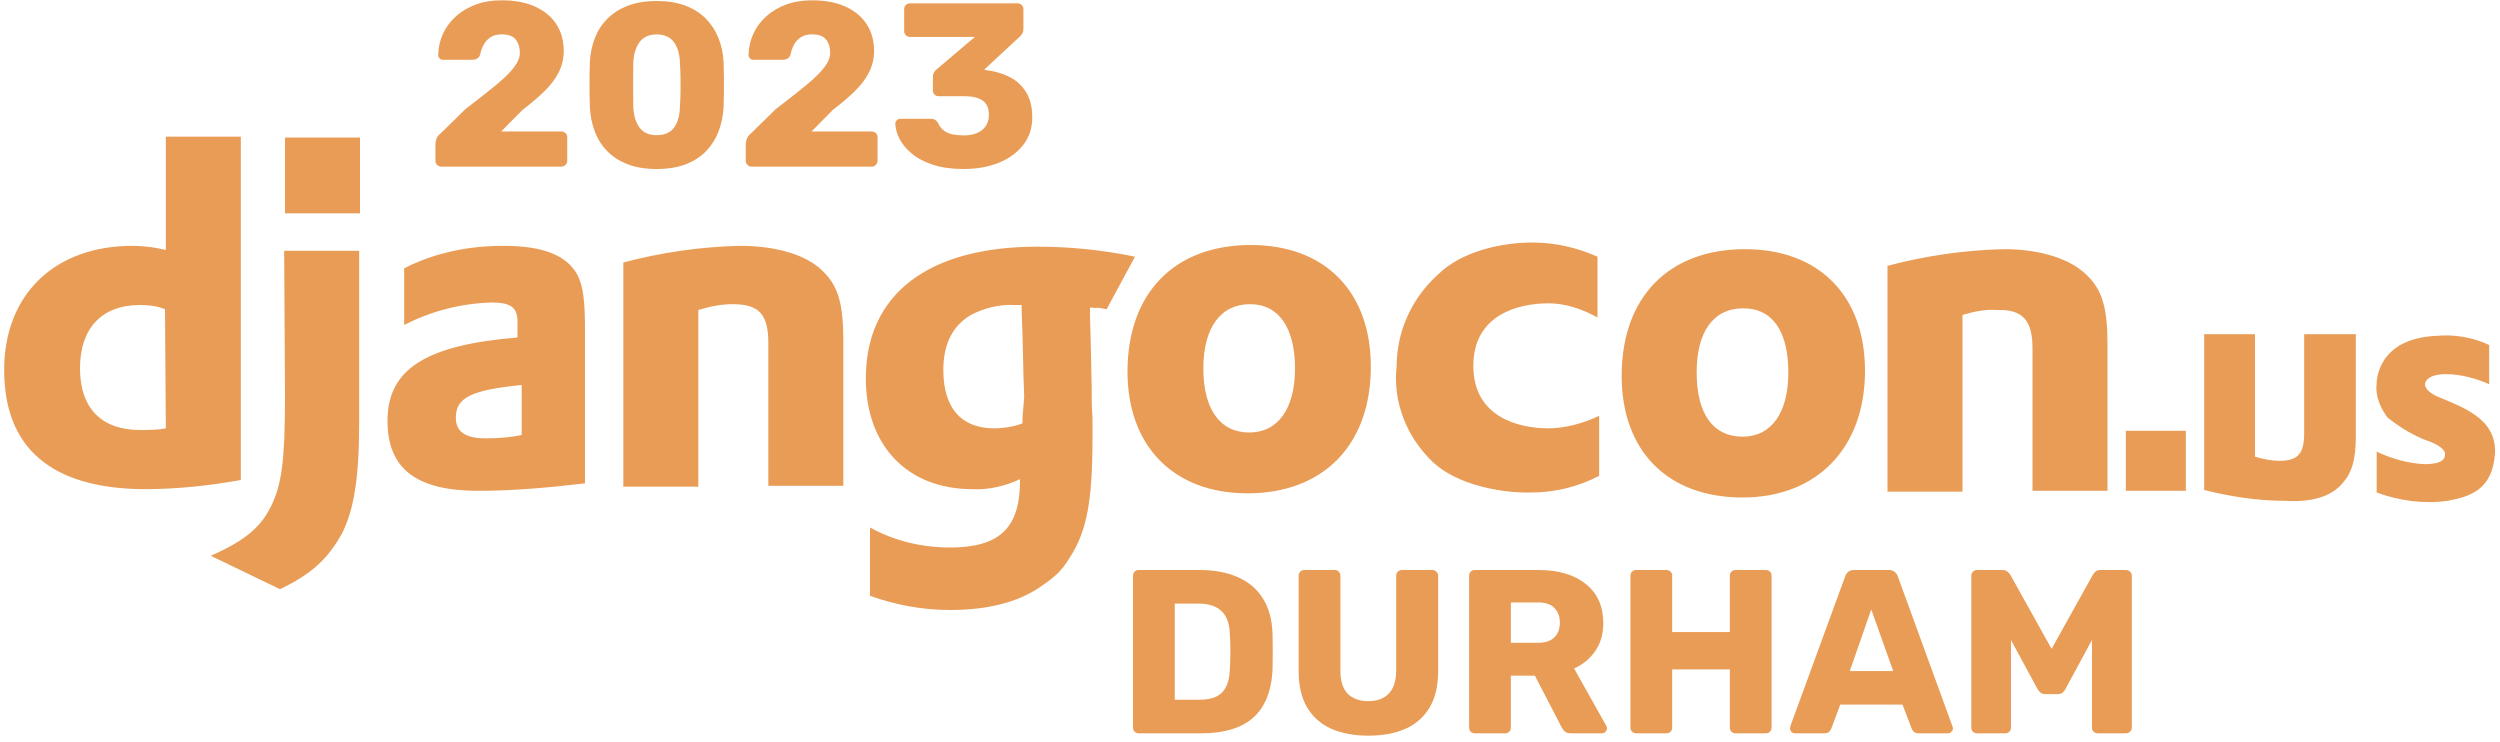
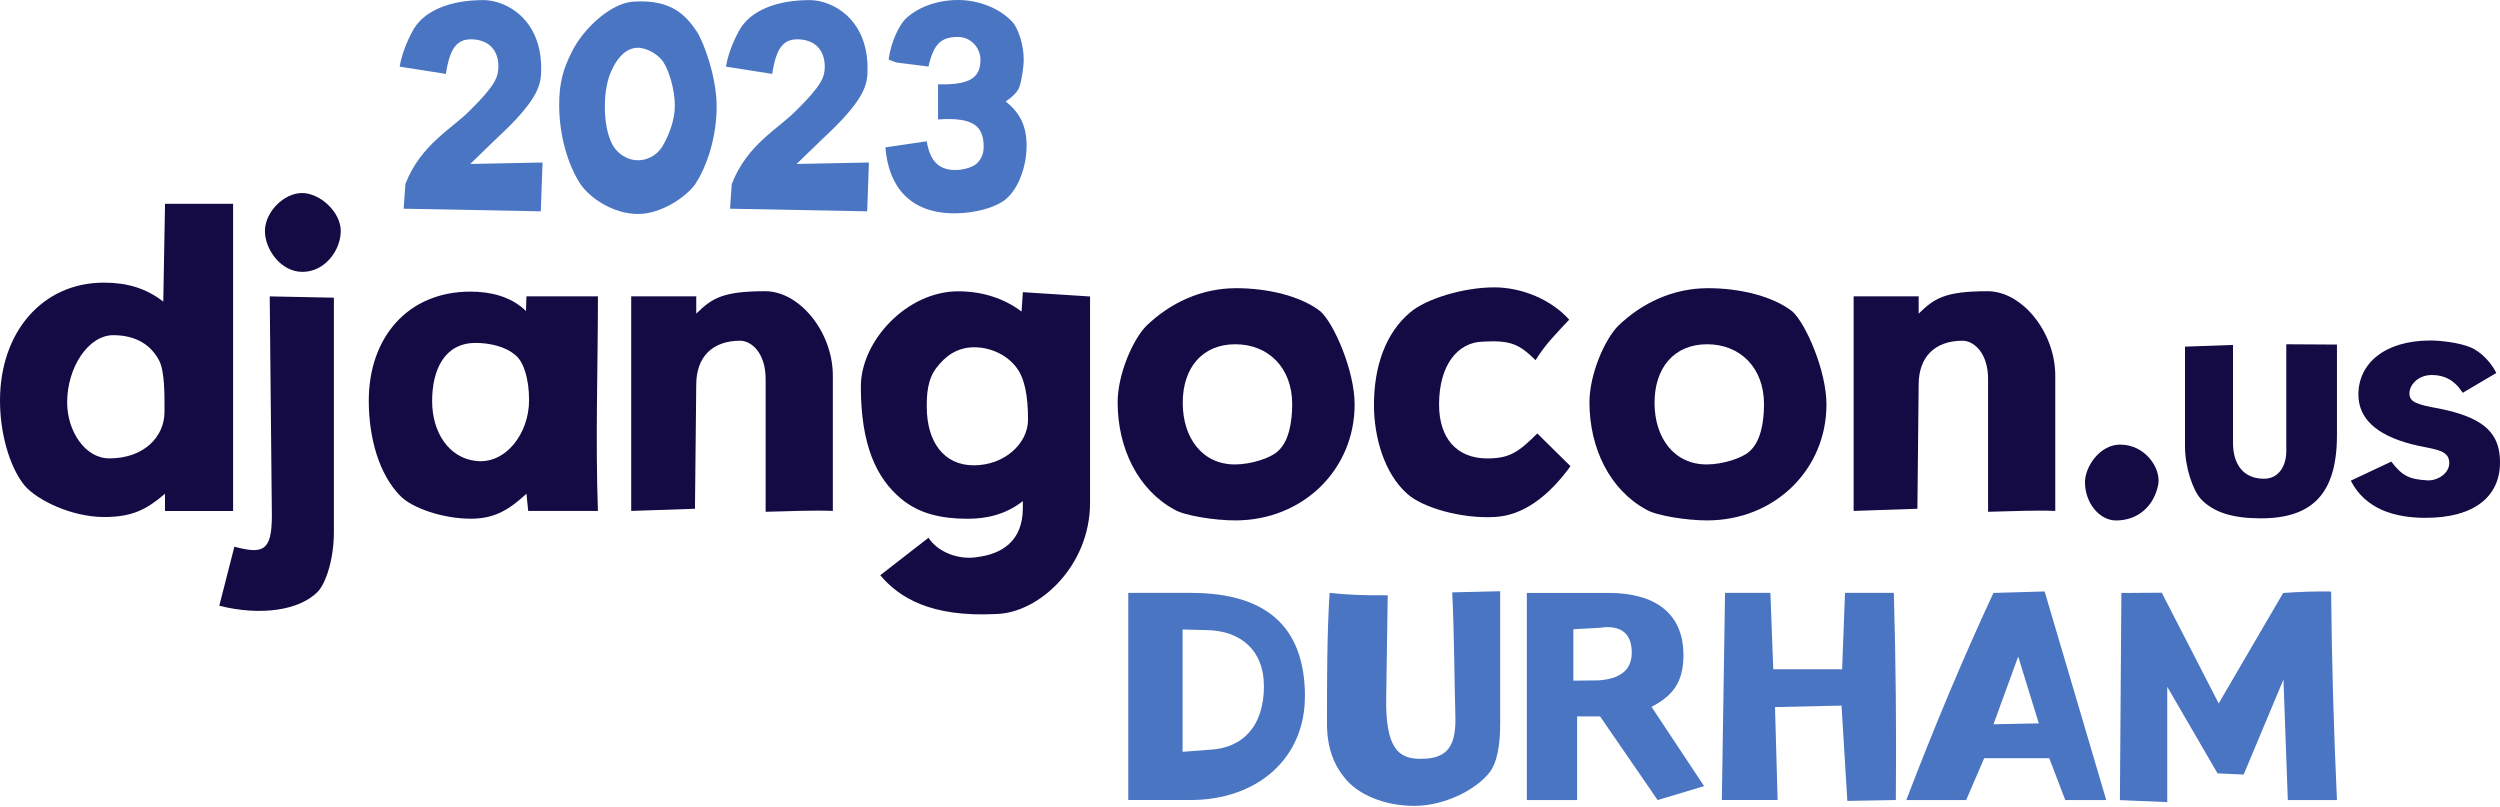
- <svg xmlns="http://www.w3.org/2000/svg" width="300" height="89" viewBox="0 0 300 89" fill="none">
-   <path d="M136.2 30.8C132.3 30 128.4 29.6 124.5 29.6C111.4 29.6 103.9 35.3 103.9 45.4C103.9 53.5 108.9 58.7 116.7 58.7C118.7 58.8 120.7 58.3 122.4 57.5V57.7C122.4 63.4 119.9 65.7 114 65.7C110.6 65.7 107.3 64.9 104.4 63.3V71.5C107.5 72.6 110.7 73.2 114 73.2C118.7 73.2 122.5 72.2 125.3 70.1C125.8 69.8 126.2 69.4 126.6 69.1C127.4 68.4 127.9 67.7 128.5 66.7C130.4 63.7 131.1 60.1 131.1 52.6V50.1C131 48.9 131 47.6 131 46.4L130.9 41.6L130.8 37.8V36.9C132.6 37.1 130.4 36.7 132.8 37.1L136.2 30.8ZM34.2 47.6C34.2 55.3 33.8 58.2 32.5 60.8C31.2 63.4 29.3 64.9 25.3 66.7L33.6 70.7C37.6 68.8 39.4 66.9 41 64.1C42.4 61.3 43.1 57.8 43.1 50.6V30.1H34.1L34.2 47.6ZM292.3 47.5C290.9 46.8 291 46.1 291 46.1C291 46.1 291 44.9 293.5 44.9C295.3 44.9 297.1 45.4 298.7 46.1V41.4C296.8 40.5 294.6 40.1 292.4 40.3C285.1 40.6 285.2 46 285.2 46C285 47.4 285.6 48.9 286.5 50.1C288 51.3 289.8 52.4 291.6 53C292.9 53.5 293.4 54.1 293.4 54.4C293.4 54.7 293.6 55.7 290.9 55.7C288.9 55.6 286.9 55 285.2 54.2V59.1C287.9 60.1 290.9 60.5 293.7 60.1C296.4 59.6 299.1 58.8 299.4 54.4C299.6 50.1 295.3 48.8 292.3 47.5ZM281 58.1C282.2 56.8 282.7 55.3 282.7 52.3V40.1H276.5V52C276.5 54.5 275.7 55.3 273.5 55.3C272.6 55.3 271.6 55.1 270.6 54.8V40.1H264.5V58.8C267.7 59.6 270.9 60.1 274.3 60.1C277.3 60.3 279.7 59.6 281 58.1ZM223.8 44.5C223.8 35.5 218.3 29.9 209.4 29.9C200.3 29.9 194.6 35.6 194.6 45.1C194.6 54.1 200.1 59.7 209.1 59.7C218 59.7 223.8 53.8 223.8 44.5ZM149.7 59.2C158.7 59.2 164.5 53.5 164.5 44C164.5 35 159 29.4 150.1 29.4C141 29.4 135.3 35.1 135.3 44.6C135.3 53.5 140.8 59.2 149.7 59.2ZM172 55.5C174.9 58.2 180.2 59.2 183.8 59.1C186.6 59.1 189.4 58.4 191.9 57.1V49.9C190 50.8 187.8 51.4 185.8 51.4C182.3 51.4 176.8 50.1 176.8 43.9C176.8 37.7 182.3 36.4 185.8 36.4C187.9 36.4 189.9 37.1 191.7 38.1V30.8C189.2 29.7 186.6 29.1 183.9 29.1C180.3 29.1 175.4 30.1 172.5 33C169.4 35.8 167.6 39.8 167.6 43.9C167.1 48.2 168.8 52.5 172 55.5ZM243.9 41.8V58.9H252.9V41.4C252.9 37 252.3 34.8 250.4 33C248.6 31.2 245.1 29.9 240.5 29.9C235.8 30 231 30.7 226.5 31.9V59H235.5V37.8C236.8 37.4 238.2 37.1 239.6 37.2C242.7 37.1 243.9 38.4 243.9 41.8ZM255.1 51.7H262.3V58.9H255.1V51.7ZM60.4 29.5C56.3 29.5 52.2 30.3 48.5 32.2V39C51.8 37.3 55.4 36.4 59 36.3C61.3 36.3 62.1 36.9 62.1 38.6V40.5C51.1 41.4 46.5 44.3 46.5 50.5C46.5 56.2 49.9 58.9 57.4 58.9C61.6 58.9 66 58.5 70.2 58V39.8C70.2 36.1 70 34.4 69.3 33C68 30.6 65.1 29.5 60.4 29.5ZM28.9 16.4H19.9V30C18.7 29.7 17.3 29.5 15.9 29.5C6.6 29.5 0.5 35.3 0.5 44.4C0.5 53.8 6.2 58.6 17.2 58.7C21.2 58.7 25 58.3 28.9 57.6V16.4ZM88.8 29.5C84.1 29.6 79.3 30.3 74.8 31.5V58.4H83.8V37.2C85.1 36.8 86.5 36.5 87.9 36.5C91.1 36.5 92.2 37.7 92.2 41.2V58.3H101.2V40.9C101.2 36.5 100.6 34.3 98.7 32.5C96.9 30.7 93.4 29.5 88.8 29.5ZM62.6 52.2C61.2 52.5 59.7 52.6 58.3 52.6C55.8 52.6 54.7 51.8 54.7 50.1C54.7 47.7 56.6 46.8 62.6 46.2V52.2ZM203.6 44.7C203.6 39.8 205.6 37 209.2 37C212.8 37 214.6 39.9 214.6 44.7C214.6 49.5 212.6 52.4 209.1 52.4C205.6 52.4 203.6 49.7 203.6 44.7ZM150 36.5C153.5 36.5 155.4 39.4 155.4 44.2C155.4 49 153.4 51.9 149.9 51.9C146.4 51.9 144.4 49.1 144.4 44.2C144.4 39.3 146.5 36.5 150 36.5ZM19.9 51.4C18.9 51.6 17.9 51.6 16.8 51.6C12.2 51.6 9.6 49 9.6 44.2C9.6 39.4 12.2 36.6 16.8 36.6C17.8 36.6 18.8 36.7 19.8 37.1L19.9 51.4ZM122.7 50.1V50.8C121.7 51.2 120.4 51.4 119.3 51.4C115.3 51.4 113.2 48.9 113.2 44.4C113.2 41.3 114.3 39.1 116.5 37.8C118 37 119.9 36.5 121.7 36.6H122.6V37.3L122.7 40.2L122.8 44.3C122.8 45.5 122.9 46.8 122.9 47.7L122.7 50.1ZM34.2 16.5H43.2V25.6H34.2V16.5Z" fill="#E99C56" />
-   <path d="M52.977 20C52.772 20 52.599 19.93 52.459 19.79C52.319 19.65 52.249 19.487 52.249 19.3V17.312C52.249 17.181 52.286 16.981 52.361 16.71C52.436 16.439 52.632 16.183 52.949 15.94L55.861 13.084C57.354 11.945 58.582 10.979 59.543 10.186C60.504 9.393 61.218 8.688 61.685 8.072C62.152 7.456 62.385 6.877 62.385 6.336C62.385 5.701 62.222 5.174 61.895 4.754C61.568 4.334 61.004 4.124 60.201 4.124C59.66 4.124 59.212 4.241 58.857 4.474C58.502 4.707 58.227 5.011 58.031 5.384C57.835 5.757 57.7 6.14 57.625 6.532C57.55 6.775 57.424 6.943 57.247 7.036C57.07 7.129 56.878 7.176 56.673 7.176H53.173C53.005 7.176 52.865 7.12 52.753 7.008C52.641 6.896 52.585 6.756 52.585 6.588C52.604 5.692 52.795 4.847 53.159 4.054C53.523 3.261 54.036 2.565 54.699 1.968C55.362 1.371 56.155 0.899 57.079 0.554C58.003 0.209 59.044 0.036 60.201 0.036C61.788 0.036 63.136 0.293 64.247 0.806C65.358 1.319 66.202 2.029 66.781 2.934C67.36 3.839 67.649 4.899 67.649 6.112C67.649 7.027 67.448 7.881 67.047 8.674C66.646 9.467 66.076 10.223 65.339 10.942C64.602 11.661 63.729 12.403 62.721 13.168L60.145 15.772H67.341C67.546 15.772 67.719 15.837 67.859 15.968C67.999 16.099 68.069 16.267 68.069 16.472V19.3C68.069 19.487 67.999 19.65 67.859 19.79C67.719 19.93 67.546 20 67.341 20H52.977Z" fill="#E99C56" />
-   <path d="M78.793 20.28C77.449 20.28 76.287 20.089 75.307 19.706C74.327 19.323 73.51 18.796 72.857 18.124C72.204 17.452 71.709 16.668 71.373 15.772C71.037 14.876 70.841 13.915 70.785 12.888C70.766 12.384 70.752 11.81 70.743 11.166C70.734 10.522 70.734 9.869 70.743 9.206C70.752 8.543 70.766 7.951 70.785 7.428C70.841 6.401 71.042 5.445 71.387 4.558C71.732 3.671 72.236 2.897 72.899 2.234C73.562 1.571 74.383 1.053 75.363 0.68C76.343 0.307 77.486 0.12 78.793 0.12C80.118 0.12 81.271 0.307 82.251 0.68C83.231 1.053 84.048 1.571 84.701 2.234C85.354 2.897 85.858 3.671 86.213 4.558C86.568 5.445 86.773 6.401 86.829 7.428C86.848 7.951 86.862 8.543 86.871 9.206C86.88 9.869 86.88 10.522 86.871 11.166C86.862 11.81 86.848 12.384 86.829 12.888C86.773 13.915 86.572 14.876 86.227 15.772C85.882 16.668 85.387 17.452 84.743 18.124C84.099 18.796 83.287 19.323 82.307 19.706C81.327 20.089 80.156 20.28 78.793 20.28ZM78.793 16.22C79.764 16.22 80.468 15.907 80.907 15.282C81.346 14.657 81.574 13.812 81.593 12.748C81.63 12.207 81.654 11.637 81.663 11.04C81.672 10.443 81.672 9.845 81.663 9.248C81.654 8.651 81.63 8.1 81.593 7.596C81.574 6.569 81.346 5.739 80.907 5.104C80.468 4.469 79.764 4.143 78.793 4.124C77.841 4.143 77.146 4.469 76.707 5.104C76.268 5.739 76.03 6.569 75.993 7.596C75.993 8.1 75.988 8.651 75.979 9.248C75.97 9.845 75.97 10.443 75.979 11.04C75.988 11.637 75.993 12.207 75.993 12.748C76.03 13.812 76.273 14.657 76.721 15.282C77.169 15.907 77.86 16.22 78.793 16.22Z" fill="#E99C56" />
-   <path d="M90.217 20C90.012 20 89.839 19.93 89.699 19.79C89.559 19.65 89.489 19.487 89.489 19.3V17.312C89.489 17.181 89.526 16.981 89.601 16.71C89.676 16.439 89.872 16.183 90.189 15.94L93.101 13.084C94.594 11.945 95.822 10.979 96.783 10.186C97.744 9.393 98.458 8.688 98.925 8.072C99.392 7.456 99.625 6.877 99.625 6.336C99.625 5.701 99.462 5.174 99.135 4.754C98.808 4.334 98.244 4.124 97.441 4.124C96.9 4.124 96.452 4.241 96.097 4.474C95.742 4.707 95.467 5.011 95.271 5.384C95.075 5.757 94.94 6.14 94.865 6.532C94.79 6.775 94.664 6.943 94.487 7.036C94.31 7.129 94.118 7.176 93.913 7.176H90.413C90.245 7.176 90.105 7.12 89.993 7.008C89.881 6.896 89.825 6.756 89.825 6.588C89.844 5.692 90.035 4.847 90.399 4.054C90.763 3.261 91.276 2.565 91.939 1.968C92.602 1.371 93.395 0.899 94.319 0.554C95.243 0.209 96.284 0.036 97.441 0.036C99.028 0.036 100.376 0.293 101.487 0.806C102.598 1.319 103.442 2.029 104.021 2.934C104.6 3.839 104.889 4.899 104.889 6.112C104.889 7.027 104.688 7.881 104.287 8.674C103.886 9.467 103.316 10.223 102.579 10.942C101.842 11.661 100.969 12.403 99.961 13.168L97.385 15.772H104.581C104.786 15.772 104.959 15.837 105.099 15.968C105.239 16.099 105.309 16.267 105.309 16.472V19.3C105.309 19.487 105.239 19.65 105.099 19.79C104.959 19.93 104.786 20 104.581 20H90.217Z" fill="#E99C56" />
-   <path d="M115.641 20.28C114.204 20.28 112.967 20.107 111.931 19.762C110.895 19.417 110.05 18.969 109.397 18.418C108.744 17.867 108.258 17.279 107.941 16.654C107.624 16.029 107.456 15.427 107.437 14.848C107.437 14.68 107.498 14.54 107.619 14.428C107.74 14.316 107.885 14.26 108.053 14.26H111.721C111.926 14.26 112.094 14.302 112.225 14.386C112.356 14.47 112.477 14.605 112.589 14.792C112.738 15.147 112.958 15.436 113.247 15.66C113.536 15.884 113.886 16.038 114.297 16.122C114.708 16.206 115.156 16.248 115.641 16.248C116.593 16.248 117.335 16.029 117.867 15.59C118.399 15.151 118.665 14.549 118.665 13.784C118.665 12.981 118.413 12.407 117.909 12.062C117.405 11.717 116.686 11.544 115.753 11.544H112.645C112.44 11.544 112.272 11.479 112.141 11.348C112.01 11.217 111.945 11.049 111.945 10.844V9.276C111.945 9.052 111.992 8.856 112.085 8.688C112.178 8.52 112.281 8.399 112.393 8.324L116.985 4.432H109.201C109.014 4.432 108.851 4.367 108.711 4.236C108.571 4.105 108.501 3.937 108.501 3.732V1.1C108.501 0.895 108.571 0.727 108.711 0.596C108.851 0.465 109.014 0.4 109.201 0.4H122.081C122.286 0.4 122.459 0.465 122.599 0.596C122.739 0.727 122.809 0.895 122.809 1.1V3.48C122.809 3.685 122.762 3.867 122.669 4.026C122.576 4.185 122.473 4.311 122.361 4.404L118.105 8.352L118.301 8.408C119.384 8.539 120.34 8.819 121.171 9.248C122.002 9.677 122.66 10.289 123.145 11.082C123.63 11.875 123.873 12.879 123.873 14.092C123.873 15.361 123.514 16.458 122.795 17.382C122.076 18.306 121.101 19.02 119.869 19.524C118.637 20.028 117.228 20.28 115.641 20.28Z" fill="#E99C56" />
-   <path d="M136.66 88C136.455 88 136.287 87.935 136.156 87.804C136.025 87.673 135.96 87.505 135.96 87.3V69.1C135.96 68.895 136.025 68.727 136.156 68.596C136.287 68.465 136.455 68.4 136.66 68.4H143.94C145.769 68.4 147.328 68.699 148.616 69.296C149.904 69.875 150.893 70.733 151.584 71.872C152.275 72.992 152.648 74.383 152.704 76.044C152.723 76.865 152.732 77.584 152.732 78.2C152.732 78.816 152.723 79.525 152.704 80.328C152.629 82.064 152.256 83.501 151.584 84.64C150.931 85.779 149.969 86.628 148.7 87.188C147.449 87.729 145.909 88 144.08 88H136.66ZM140.972 83.968H143.94C144.743 83.968 145.405 83.847 145.928 83.604C146.469 83.343 146.871 82.941 147.132 82.4C147.412 81.859 147.561 81.149 147.58 80.272C147.617 79.731 147.636 79.245 147.636 78.816C147.655 78.387 147.655 77.957 147.636 77.528C147.636 77.099 147.617 76.623 147.58 76.1C147.543 74.831 147.207 73.907 146.572 73.328C145.956 72.731 145.032 72.432 143.8 72.432H140.972V83.968Z" fill="#E99C56" />
-   <path d="M164.207 88.28C162.527 88.28 161.052 88.009 159.783 87.468C158.532 86.908 157.562 86.059 156.871 84.92C156.18 83.763 155.835 82.297 155.835 80.524V69.1C155.835 68.895 155.9 68.727 156.031 68.596C156.162 68.465 156.33 68.4 156.535 68.4H160.147C160.352 68.4 160.52 68.465 160.651 68.596C160.782 68.727 160.847 68.895 160.847 69.1V80.496C160.847 81.709 161.136 82.624 161.715 83.24C162.312 83.837 163.143 84.136 164.207 84.136C165.252 84.136 166.064 83.837 166.643 83.24C167.24 82.624 167.539 81.709 167.539 80.496V69.1C167.539 68.895 167.604 68.727 167.735 68.596C167.884 68.465 168.052 68.4 168.239 68.4H171.879C172.066 68.4 172.224 68.465 172.355 68.596C172.504 68.727 172.579 68.895 172.579 69.1V80.524C172.579 82.297 172.234 83.763 171.543 84.92C170.852 86.059 169.882 86.908 168.631 87.468C167.38 88.009 165.906 88.28 164.207 88.28Z" fill="#E99C56" />
-   <path d="M176.992 88C176.787 88 176.619 87.935 176.488 87.804C176.357 87.673 176.292 87.505 176.292 87.3V69.1C176.292 68.895 176.357 68.727 176.488 68.596C176.619 68.465 176.787 68.4 176.992 68.4H184.608C187.016 68.4 188.911 68.96 190.292 70.08C191.692 71.181 192.392 72.749 192.392 74.784C192.392 76.109 192.065 77.229 191.412 78.144C190.777 79.059 189.937 79.749 188.892 80.216L192.756 87.104C192.812 87.216 192.84 87.319 192.84 87.412C192.84 87.561 192.775 87.701 192.644 87.832C192.532 87.944 192.392 88 192.224 88H188.528C188.173 88 187.912 87.916 187.744 87.748C187.576 87.561 187.455 87.393 187.38 87.244L184.188 81.084H181.304V87.3C181.304 87.505 181.239 87.673 181.108 87.804C180.977 87.935 180.809 88 180.604 88H176.992ZM181.304 77.136H184.552C185.429 77.136 186.083 76.921 186.512 76.492C186.96 76.063 187.184 75.475 187.184 74.728C187.184 74 186.969 73.412 186.54 72.964C186.129 72.516 185.467 72.292 184.552 72.292H181.304V77.136Z" fill="#E99C56" />
-   <path d="M196.351 88C196.146 88 195.978 87.935 195.847 87.804C195.717 87.673 195.651 87.505 195.651 87.3V69.1C195.651 68.895 195.717 68.727 195.847 68.596C195.978 68.465 196.146 68.4 196.351 68.4H199.963C200.169 68.4 200.337 68.465 200.467 68.596C200.598 68.727 200.663 68.895 200.663 69.1V75.848H207.579V69.1C207.579 68.895 207.645 68.727 207.775 68.596C207.906 68.465 208.074 68.4 208.279 68.4H211.891C212.097 68.4 212.265 68.465 212.395 68.596C212.526 68.727 212.591 68.895 212.591 69.1V87.3C212.591 87.505 212.526 87.673 212.395 87.804C212.265 87.935 212.097 88 211.891 88H208.279C208.074 88 207.906 87.935 207.775 87.804C207.645 87.673 207.579 87.505 207.579 87.3V80.328H200.663V87.3C200.663 87.505 200.598 87.673 200.467 87.804C200.337 87.935 200.169 88 199.963 88H196.351Z" fill="#E99C56" />
-   <path d="M215.395 88C215.245 88 215.105 87.944 214.975 87.832C214.863 87.701 214.807 87.561 214.807 87.412C214.807 87.319 214.816 87.235 214.835 87.16L221.415 69.184C221.471 68.979 221.583 68.801 221.751 68.652C221.937 68.484 222.189 68.4 222.507 68.4H226.651C226.968 68.4 227.211 68.484 227.379 68.652C227.565 68.801 227.687 68.979 227.743 69.184L234.295 87.16C234.332 87.235 234.351 87.319 234.351 87.412C234.351 87.561 234.285 87.701 234.155 87.832C234.043 87.944 233.903 88 233.735 88H230.291C230.011 88 229.796 87.935 229.647 87.804C229.516 87.655 229.432 87.524 229.395 87.412L228.303 84.556H220.827L219.763 87.412C219.725 87.524 219.641 87.655 219.511 87.804C219.38 87.935 219.156 88 218.839 88H215.395ZM221.975 80.524H227.183L224.551 73.132L221.975 80.524Z" fill="#E99C56" />
-   <path d="M237.258 88C237.071 88 236.903 87.935 236.754 87.804C236.623 87.673 236.558 87.505 236.558 87.3V69.1C236.558 68.895 236.623 68.727 236.754 68.596C236.903 68.465 237.071 68.4 237.258 68.4H240.282C240.58 68.4 240.804 68.484 240.954 68.652C241.122 68.801 241.224 68.923 241.262 69.016L246.19 77.864L251.118 69.016C251.174 68.923 251.267 68.801 251.398 68.652C251.547 68.484 251.78 68.4 252.098 68.4H255.094C255.299 68.4 255.467 68.465 255.598 68.596C255.747 68.727 255.822 68.895 255.822 69.1V87.3C255.822 87.505 255.747 87.673 255.598 87.804C255.467 87.935 255.299 88 255.094 88H251.762C251.556 88 251.379 87.935 251.23 87.804C251.099 87.673 251.034 87.505 251.034 87.3V76.8L247.87 82.652C247.795 82.82 247.683 82.969 247.534 83.1C247.384 83.231 247.179 83.296 246.918 83.296H245.462C245.2 83.296 244.995 83.231 244.846 83.1C244.696 82.969 244.575 82.82 244.482 82.652L241.318 76.8V87.3C241.318 87.505 241.252 87.673 241.122 87.804C240.991 87.935 240.823 88 240.618 88H237.258Z" fill="#E99C56" />
+ <svg xmlns="http://www.w3.org/2000/svg" width="214" height="69" viewBox="0 0 214 69" fill="none">
+   <path d="M14.122 43.739V42.263C12.572 43.59 11.355 44.257 8.923 44.257C6.121 44.257 3.206 42.816 2.138 41.6C0.738 39.905 0 36.915 0 34.298C0 28.396 3.653 24.194 8.887 24.194C10.881 24.194 12.501 24.673 13.977 25.819L14.126 17.445H19.953V43.742H14.126L14.122 43.739ZM13.604 30.829C12.941 29.574 11.685 28.691 9.696 28.691C7.557 28.691 5.748 31.457 5.748 34.443C5.748 36.876 7.259 39.238 9.362 39.238C12.313 39.238 14.082 37.394 14.082 35.255C14.082 33.89 14.118 31.751 13.604 30.829Z" fill="#140A44" />
+   <path d="M27.215 50.637C25.63 52.261 22.311 52.74 18.771 51.853L20.062 46.799C22.46 47.427 23.272 47.242 23.272 44.143L23.088 25.371L28.581 25.481V45.544C28.581 47.906 27.879 49.934 27.215 50.633V50.637ZM22.68 19.768C22.68 18.144 24.304 16.523 25.85 16.523C27.396 16.523 29.169 18.148 29.169 19.768C29.169 21.389 27.843 23.272 25.885 23.272C24.041 23.272 22.676 21.353 22.676 19.768H22.68Z" fill="#140A44" />
+   <path d="M45.214 43.739L45.065 42.263C43.625 43.59 42.373 44.402 40.309 44.402C37.947 44.402 35.33 43.515 34.298 42.483C32.454 40.639 31.567 37.504 31.567 34.294C31.567 28.946 34.851 24.963 40.27 24.963C41.894 24.963 43.699 25.332 45.026 26.623L45.061 25.367H51.182C51.182 31.488 50.962 37.614 51.182 43.735H45.206L45.214 43.739ZM44.143 30.425C43.295 29.652 41.894 29.354 40.713 29.354C38.057 29.354 36.99 31.642 36.99 34.333C36.99 37.025 38.43 39.203 40.752 39.458C43.26 39.752 45.288 37.135 45.288 34.259C45.288 32.379 44.81 30.974 44.147 30.421L44.143 30.425Z" fill="#140A44" />
+   <path d="M59.599 26.847C60.925 25.556 61.812 24.928 65.5 24.928C68.451 24.928 71.291 28.432 71.291 32.156V43.735C69.483 43.66 67.568 43.77 65.539 43.809V32.45C65.539 30.162 64.284 29.166 63.361 29.166C60.964 29.166 59.599 30.566 59.599 32.928L59.489 43.55L54.031 43.735V25.367H59.599V26.843V26.847Z" fill="#140A44" />
+   <path d="M83.647 47.686C85.712 47.427 87.556 46.36 87.556 43.484V42.895C86.006 44.111 84.311 44.406 82.835 44.406C80.548 44.406 78.668 43.962 77.158 42.711C75.019 40.941 73.689 38.1 73.689 33.086C73.689 29.177 77.636 24.936 82.023 24.936C84.052 24.936 85.931 25.524 87.446 26.67L87.556 25.01L93.308 25.379V43.044C93.308 48.467 88.917 52.485 85.268 52.559C79.626 52.854 76.934 51.119 75.349 49.24L79.481 46.03C80.254 47.246 82.027 47.949 83.647 47.69V47.686ZM83.353 39.831C86.01 39.831 87.999 37.951 87.999 35.922C87.999 33.894 87.705 32.454 87.112 31.606C86.339 30.464 84.899 29.727 83.389 29.727C81.878 29.727 80.881 30.539 80.179 31.461C79.367 32.493 79.331 33.823 79.331 34.816C79.331 37.802 80.771 39.831 83.353 39.831Z" fill="#140A44" />
+   <path d="M98.142 27.879C100.135 25.96 102.788 24.669 105.813 24.669C108.505 24.669 111.346 25.332 113.041 26.662C114.182 27.694 115.956 31.716 115.956 34.627C115.956 40.195 111.53 44.547 105.738 44.547C104.004 44.547 101.387 44.143 100.539 43.625C97.404 41.93 95.67 38.351 95.67 34.443C95.67 32.01 96.996 29.02 98.142 27.879ZM105.703 39.756C107.104 39.756 108.764 39.203 109.356 38.649C110.314 37.837 110.612 36.177 110.612 34.592C110.612 31.492 108.583 29.468 105.742 29.468C102.902 29.468 101.242 31.496 101.242 34.482C101.242 37.468 102.902 39.756 105.703 39.756Z" fill="#140A44" />
+   <path d="M120.716 26.737C122.042 25.595 125.252 24.598 127.908 24.598C130.305 24.598 132.813 25.669 134.323 27.365C133.252 28.506 132.22 29.542 131.447 30.833C130.046 29.468 129.344 29.099 126.872 29.248C124.808 29.323 123.184 31.202 123.184 34.631C123.184 37.472 124.659 39.242 127.315 39.242C129.234 39.242 130.007 38.689 131.592 37.103L134.433 39.905C132.554 42.487 130.376 44.147 127.904 44.257C125.063 44.406 121.744 43.444 120.453 42.263C118.499 40.529 117.612 37.433 117.612 34.667C117.612 31.347 118.609 28.506 120.712 26.737H120.716Z" fill="#140A44" />
+   <path d="M138.53 27.879C140.523 25.96 143.175 24.669 146.201 24.669C148.892 24.669 151.733 25.332 153.428 26.662C154.57 27.694 156.344 31.716 156.344 34.627C156.344 40.195 151.918 44.547 146.126 44.547C144.392 44.547 141.775 44.143 140.927 43.625C137.792 41.93 136.058 38.351 136.058 34.443C136.058 32.01 137.384 29.02 138.53 27.879ZM146.091 39.756C147.492 39.756 149.151 39.203 149.744 38.649C150.701 37.837 150.999 36.177 150.999 34.592C150.999 31.492 148.971 29.468 146.13 29.468C143.289 29.468 141.629 31.496 141.629 34.482C141.629 37.468 143.289 39.756 146.091 39.756Z" fill="#140A44" />
+   <path d="M164.238 26.847C165.565 25.556 166.451 24.928 170.14 24.928C173.09 24.928 175.931 28.432 175.931 32.156V43.735C174.122 43.66 172.208 43.77 170.179 43.809V32.45C170.179 30.162 168.923 29.166 168.001 29.166C165.604 29.166 164.238 30.566 164.238 32.928L164.129 43.55L158.671 43.735V25.367H164.238V26.843V26.847Z" fill="#140A44" />
+   <path d="M181.499 38.061C183.638 38.061 185.003 40.09 184.744 41.49C184.375 43.334 183.01 44.551 181.13 44.551C179.73 44.551 178.474 43.075 178.474 41.267C178.474 40.011 179.69 38.057 181.499 38.057V38.061Z" fill="#140A44" />
+   <path d="M191.144 29.523V37.908C191.144 39.803 192.089 40.98 193.785 40.98C195.162 40.98 195.707 39.744 195.707 38.626V29.468L200.043 29.495V37.249C200.043 42.275 197.92 44.37 193.526 44.37C191.171 44.37 189.508 43.884 188.413 42.734C187.722 41.989 187.036 40.035 187.036 38.198V29.672L191.14 29.527L191.144 29.523Z" fill="#140A44" />
+   <path d="M201.22 41.149L204.693 39.513C205.638 40.749 206.243 41.035 207.824 41.121C208.628 41.149 209.66 40.548 209.66 39.627C209.66 38.391 208.138 38.477 206.415 38.018C203.343 37.213 201.879 35.777 201.879 33.768C201.879 31.096 204.147 29.146 208.052 29.146C208.942 29.146 210.551 29.346 211.442 29.719C212.446 30.119 213.337 31.182 213.682 31.928L210.81 33.623C210.092 32.505 209.201 32.101 208.169 32.101C206.965 32.101 206.247 32.964 206.247 33.678C206.247 34.392 206.819 34.624 208.774 34.969C212.791 35.773 214 37.178 214 39.591C214 42.463 211.846 44.327 207.628 44.327C205.014 44.327 202.488 43.609 201.224 41.141L201.22 41.149Z" fill="#140A44" />
+   <path d="M42.667 5.729C42.667 4.36 41.922 3.441 40.454 3.367C39.136 3.316 38.516 4.061 38.167 6.325L34.212 5.705C34.412 4.387 35.134 2.943 35.455 2.421C36.401 0.903 38.539 0.008 41.373 0.008C43.338 0.008 46.469 1.676 46.32 6.153C46.297 7.397 45.897 8.715 42.514 11.846L40.25 14.036L46.442 13.91L46.293 18.089L34.553 17.865L34.702 15.75C36.02 12.345 38.732 10.999 40.223 9.457C42.459 7.267 42.66 6.522 42.66 5.725L42.667 5.729Z" fill="#4975C3" />
+   <path d="M48.887 4.559C49.907 2.421 52.367 0.18 54.333 0.133C57.441 -0.039 58.684 1.279 59.63 2.672C60.25 3.618 61.345 6.6 61.345 9.115C61.345 11.63 60.576 14.165 59.481 15.805C58.759 16.802 56.671 18.316 54.608 18.316C52.544 18.316 50.531 16.998 49.683 15.754C48.612 14.114 47.866 11.603 47.866 8.989C47.866 7.075 48.216 5.929 48.887 4.563V4.559ZM56.821 12.321C57.268 11.524 57.766 10.257 57.766 9.064C57.766 7.596 57.244 6.031 56.797 5.332C56.424 4.736 55.455 4.089 54.584 4.089C53.666 4.089 52.916 4.858 52.446 5.831C51.998 6.674 51.775 7.871 51.775 9.115C51.775 10.359 51.975 11.477 52.371 12.274C52.72 13.043 53.615 13.718 54.608 13.718C55.6 13.718 56.424 13.121 56.821 12.325V12.321Z" fill="#4975C3" />
+   <path d="M70.601 5.729C70.601 4.359 69.855 3.441 68.388 3.367C67.07 3.316 66.45 4.061 66.1 6.325L62.145 5.705C62.345 4.387 63.063 2.943 63.389 2.421C64.335 0.902 66.473 0.008 69.31 0.008C71.276 0.008 74.407 1.675 74.258 6.153C74.234 7.396 73.834 8.715 70.452 11.846L68.188 14.035L74.379 13.91L74.23 18.089L62.49 17.865L62.639 15.75C63.958 12.344 66.669 10.998 68.16 9.456C70.397 7.267 70.597 6.521 70.597 5.725L70.601 5.729Z" fill="#4975C3" />
+   <path d="M75.796 12.615L79.328 12.093C79.602 13.733 80.324 14.553 81.764 14.553C82.533 14.553 83.357 14.279 83.655 13.957C84.028 13.561 84.201 13.137 84.201 12.564C84.201 10.849 83.381 10.002 80.297 10.225V7.216C82.984 7.29 83.926 6.67 83.926 5.128C83.926 4.034 83.055 3.163 82.011 3.163C80.567 3.163 79.924 3.735 79.477 5.697L76.714 5.348L76.067 5.101C76.29 3.433 77.012 2.166 77.46 1.668C78.429 0.698 80.097 0 82.011 0C83.926 0 85.743 0.82 86.736 1.966C87.183 2.539 87.63 3.83 87.63 5.101C87.63 5.721 87.458 6.89 87.257 7.44C87.108 7.887 86.638 8.311 86.088 8.683C87.234 9.605 87.877 10.673 87.877 12.489C87.877 14.13 87.257 16.044 86.135 17.017C85.366 17.712 83.549 18.261 81.709 18.261C77.781 18.261 76.039 15.848 75.792 12.615H75.796Z" fill="#4975C3" />
+   <path d="M111.699 59.63C111.699 64.927 107.622 68.482 101.901 68.482H96.58V50.75H101.928C109.089 50.75 111.703 54.305 111.703 59.63H111.699ZM108.191 58.712C108.191 55.651 106.178 53.987 103.318 53.937L101.23 53.886V64.354L103.494 64.182C106.378 64.056 108.195 62.169 108.195 58.712H108.191Z" fill="#4975C3" />
+   <path d="M113.59 61.945C113.59 58.363 113.59 54.235 113.814 50.754C115.407 50.927 116.972 50.978 118.789 50.955L118.663 59.434C118.538 64.158 119.758 64.955 121.598 64.955C123.611 64.955 124.632 64.186 124.584 61.474C124.486 57.892 124.486 54.286 124.31 50.707L128.414 50.609V61.949C128.414 63.915 128.116 65.331 127.519 66.1C126.35 67.619 123.615 68.984 121.077 68.984C118.538 68.984 116.203 68.039 115.034 66.497C114.163 65.425 113.59 63.958 113.59 61.945Z" fill="#4975C3" />
+   <path d="M144.105 56.051C144.105 58.465 143.136 59.583 141.37 60.505L145.871 67.293L141.892 68.486L136.968 61.325H135.002V68.486H130.698V50.754H137.71C141.688 50.754 144.101 52.52 144.101 56.051H144.105ZM139.679 55.851C139.679 54.109 138.608 53.489 136.968 53.736L134.68 53.862V58.264L136.819 58.241C138.71 58.115 139.679 57.346 139.679 55.855V55.851Z" fill="#4975C3" />
+   <path d="M151.792 57.291H157.686L157.933 50.75H162.112C162.284 56.593 162.335 62.49 162.284 68.482L158.133 68.557L157.635 60.399L151.941 60.525L152.165 68.482H147.39L147.664 50.75H151.545L151.792 57.291Z" fill="#4975C3" />
+   <path d="M175.021 50.629L180.295 68.486H176.787L175.417 64.904H169.845L168.303 68.486H163.179C165.518 62.369 167.978 56.475 170.638 50.754L175.017 50.629H175.021ZM172.757 56.201L170.642 61.996L174.523 61.922L172.757 56.201Z" fill="#4975C3" />
+   <path d="M200.039 68.486H195.837L195.464 58.166L192.058 66.3L189.822 66.202L185.517 58.79V68.662L181.464 68.49L181.589 50.758L185.046 50.735L189.92 60.211L195.44 50.758C196.81 50.66 198.175 50.609 199.545 50.633C199.596 56.577 199.768 62.494 200.043 68.49L200.039 68.486Z" fill="#4975C3" />
</svg>
